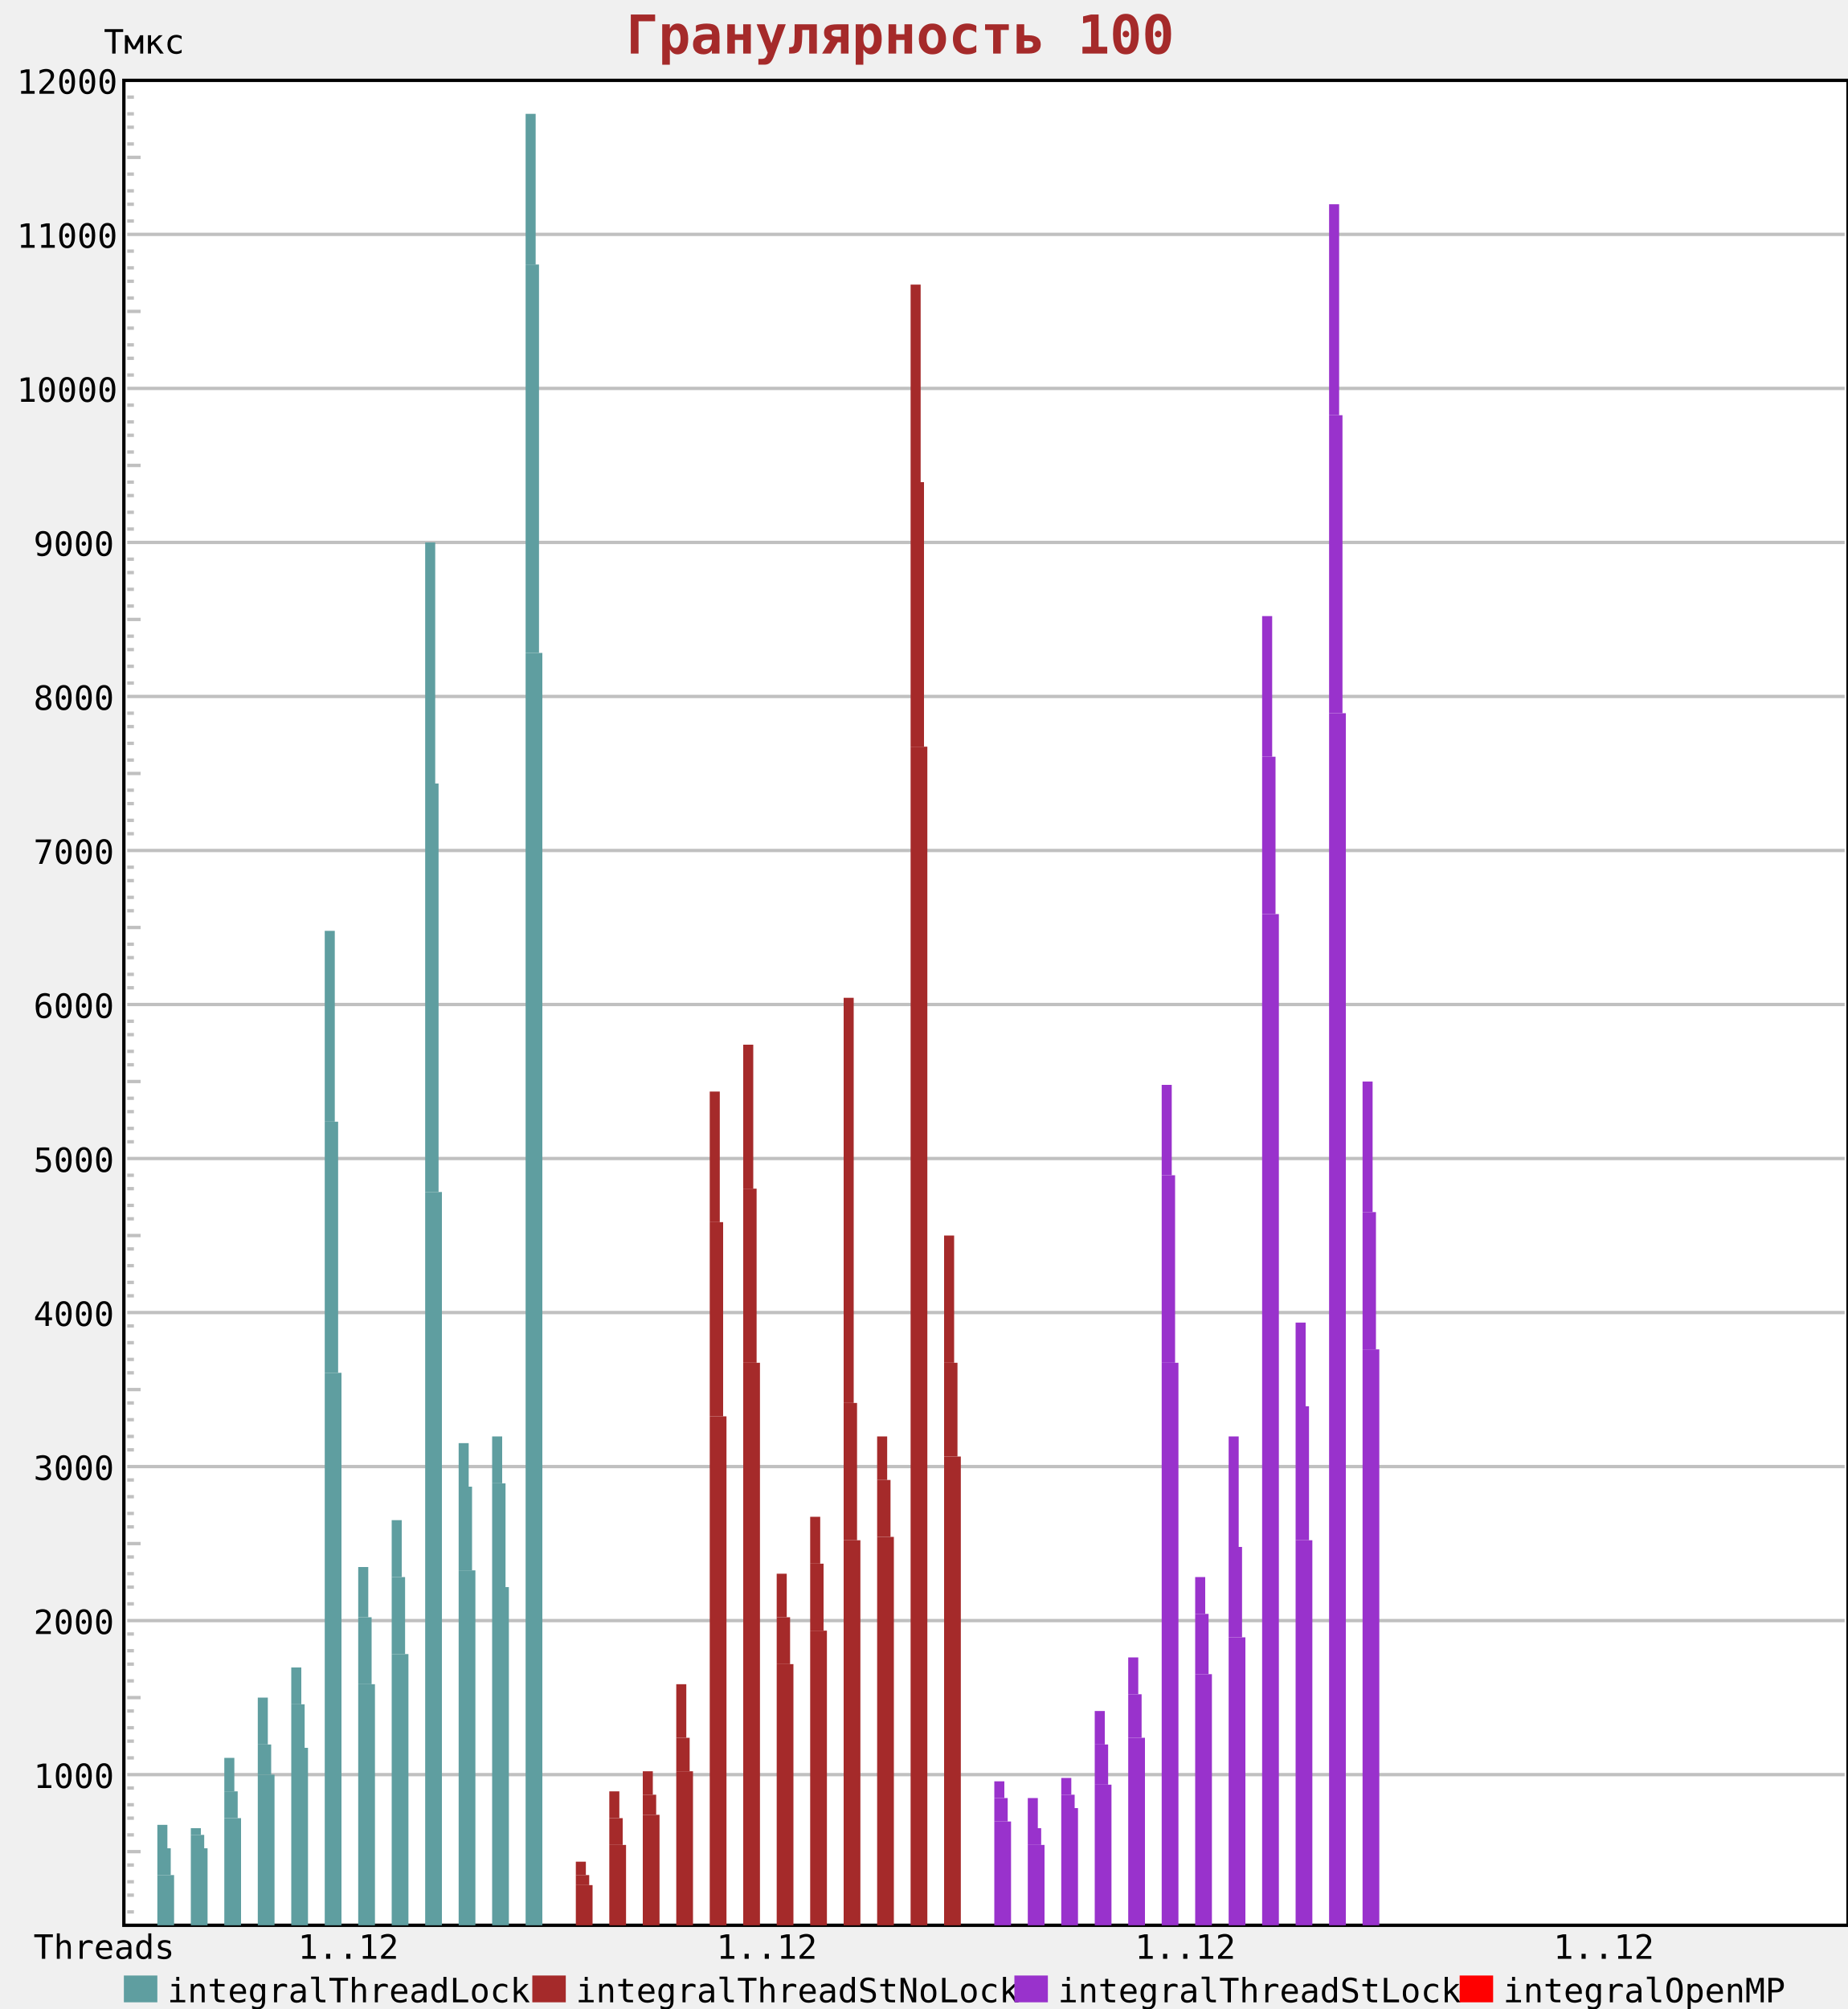
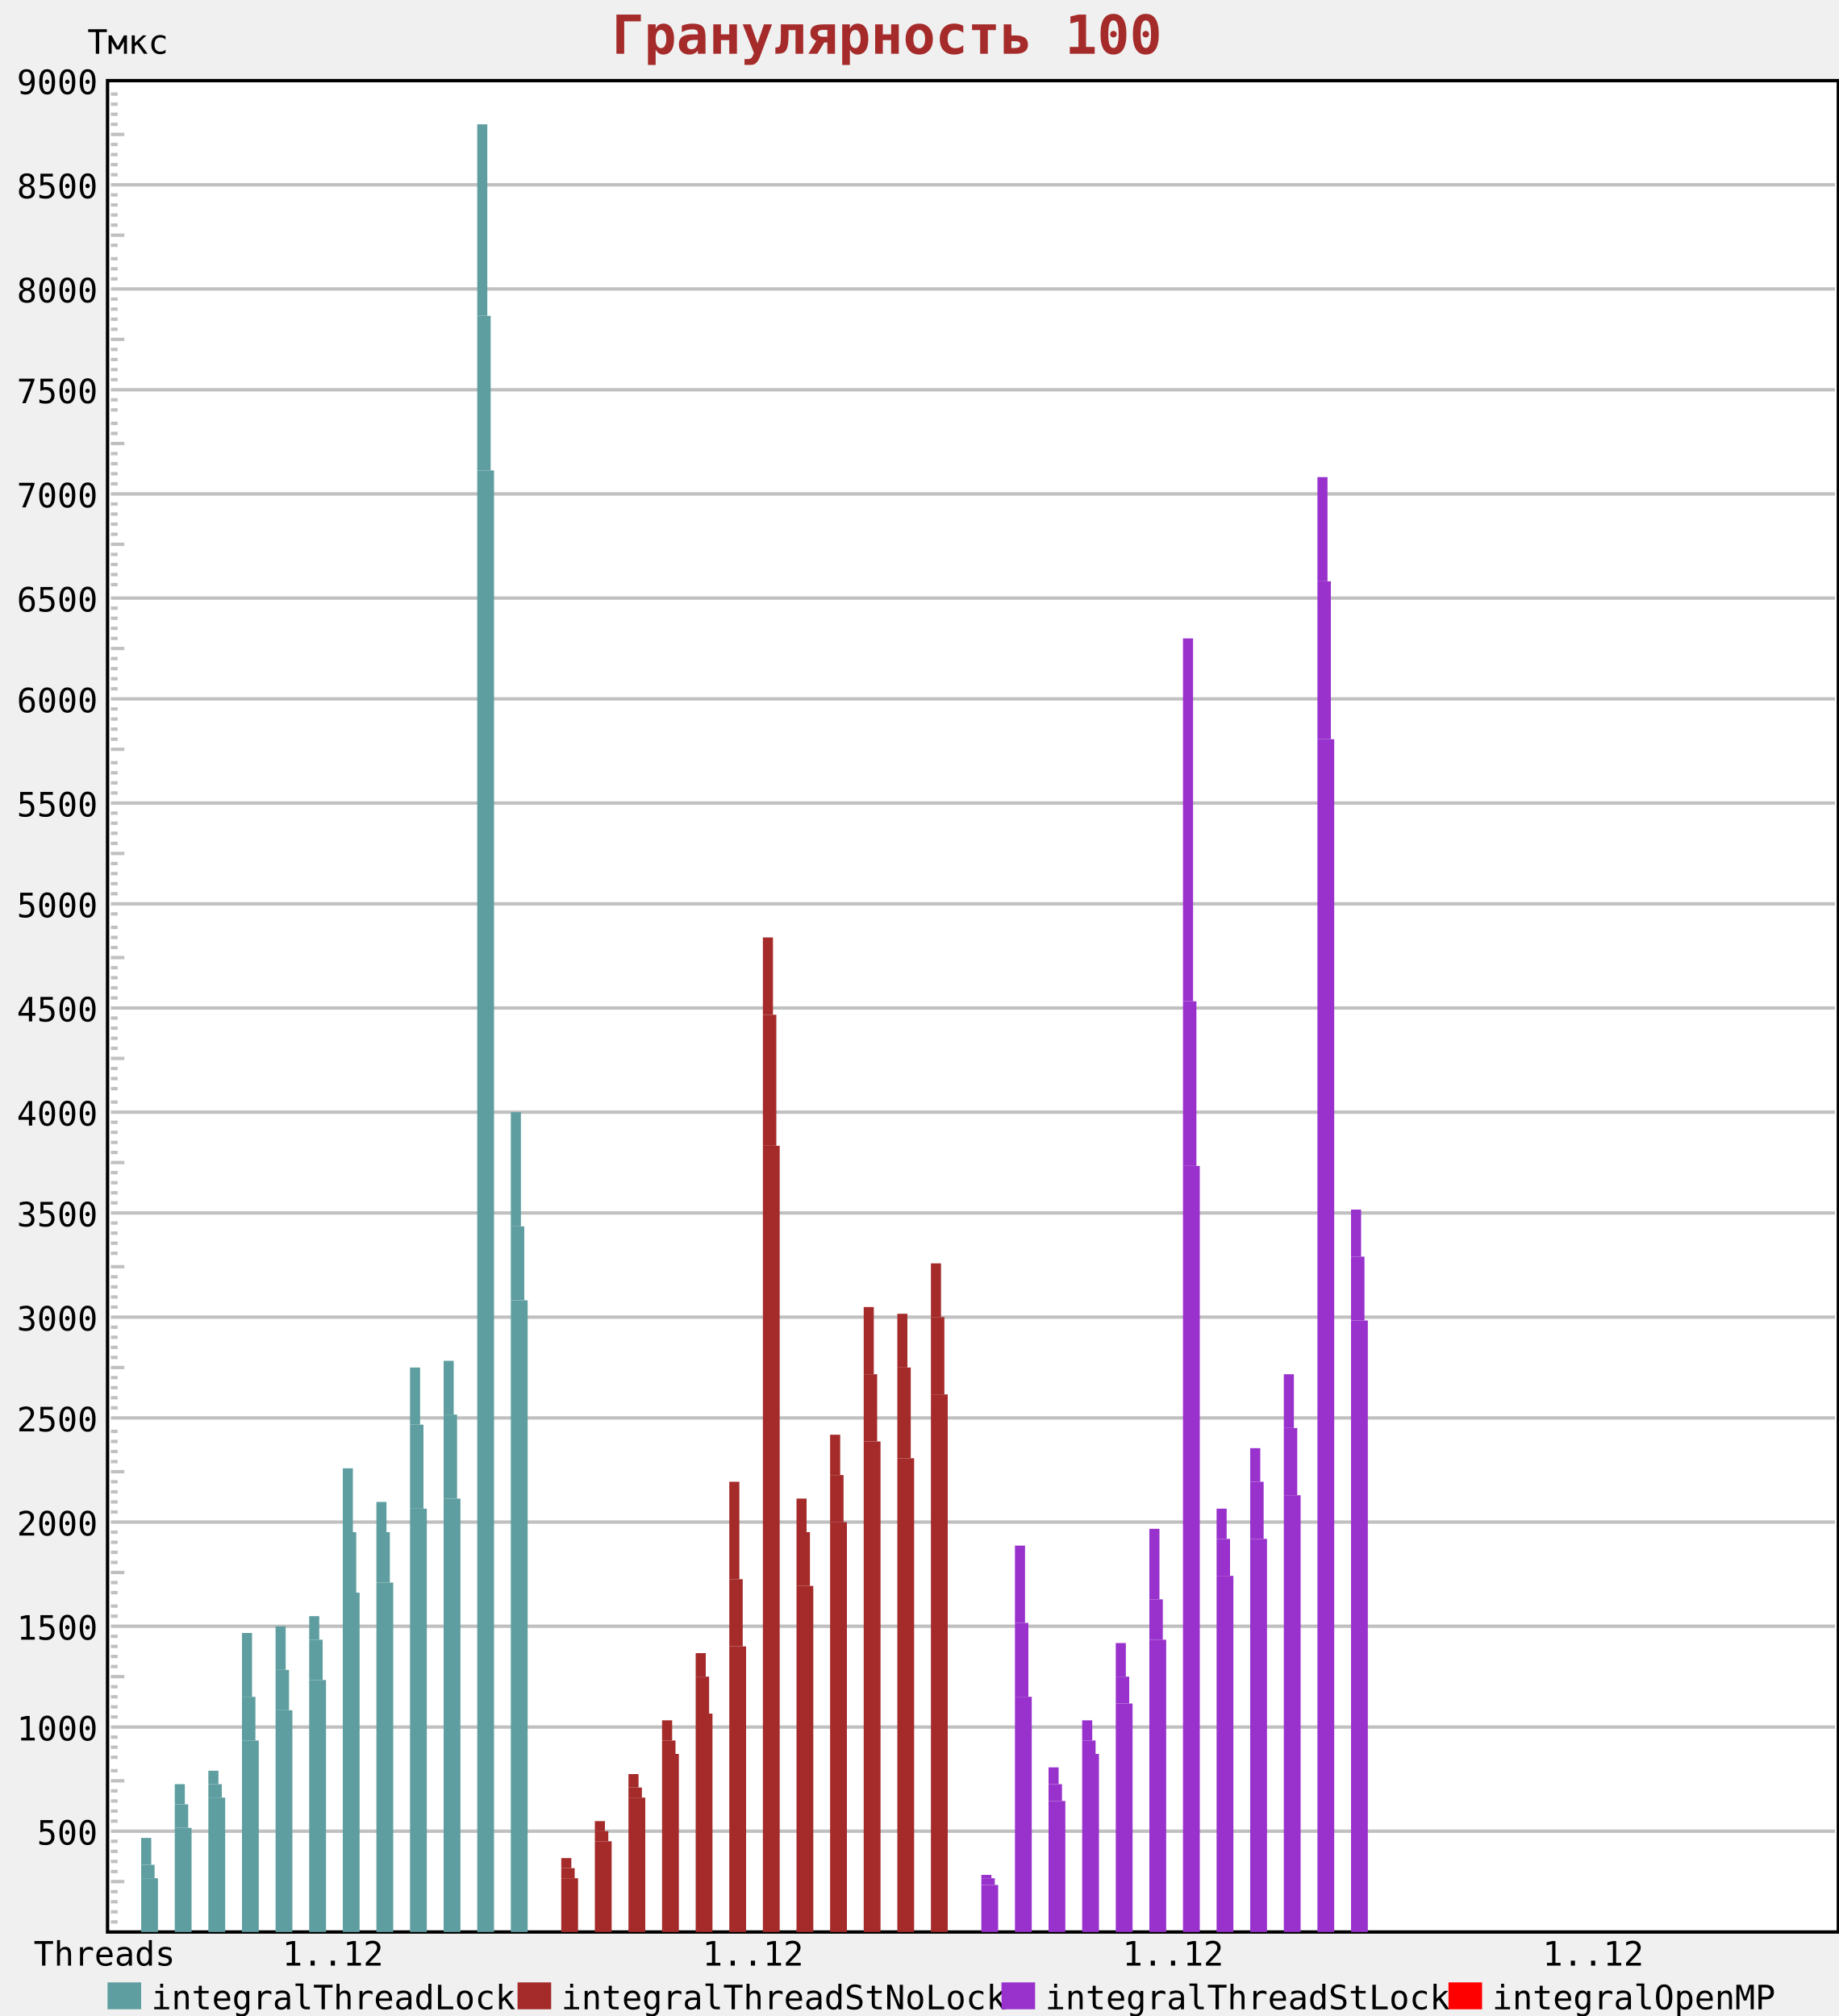
- <svg xmlns="http://www.w3.org/2000/svg" width="552" height="600" version="1.1">
-   <text x="187" y="16" font-family="monospace" font-size="16px" font-weight="bold" fill="brown">Гранулярность 100</text>
-   <text x="31" y="16" font-family="monospace" font-size="10px" font-weight="normal" fill="black">Tмкс</text>
+ <svg xmlns="http://www.w3.org/2000/svg" width="547" height="600" version="1.1">
+   <text x="182" y="16" font-family="monospace" font-size="16px" font-weight="bold" fill="brown">Гранулярность 100</text>
+   <text x="26" y="16" font-family="monospace" font-size="10px" font-weight="normal" fill="black">Tмкс</text>
  <text x="10" y="585" font-family="monospace" font-size="10px" font-weight="normal" fill="black">Threads</text>
-   <rect x="37" y="24" width="515" height="551" stroke="black" fill="white" />
-   <line x1="38" y1="571" x2="40" y2="571" stroke="silver" />
-   <line x1="38" y1="566" x2="40" y2="566" stroke="silver" />
-   <line x1="38" y1="562" x2="40" y2="562" stroke="silver" />
-   <line x1="38" y1="557" x2="40" y2="557" stroke="silver" />
-   <line x1="38" y1="553" x2="42" y2="553" stroke="silver" />
-   <line x1="38" y1="548" x2="40" y2="548" stroke="silver" />
-   <line x1="38" y1="543" x2="40" y2="543" stroke="silver" />
-   <line x1="38" y1="539" x2="40" y2="539" stroke="silver" />
-   <line x1="38" y1="534" x2="40" y2="534" stroke="silver" />
-   <line x1="38" y1="530" x2="551" y2="530" stroke="silver" />
-   <text x="10" y="534" font-family="monospace" font-size="10px" font-weight="normal" fill="black">1000</text>
-   <line x1="38" y1="525" x2="40" y2="525" stroke="silver" />
-   <line x1="38" y1="520" x2="40" y2="520" stroke="silver" />
-   <line x1="38" y1="516" x2="40" y2="516" stroke="silver" />
-   <line x1="38" y1="511" x2="40" y2="511" stroke="silver" />
-   <line x1="38" y1="507" x2="42" y2="507" stroke="silver" />
-   <line x1="38" y1="502" x2="40" y2="502" stroke="silver" />
-   <line x1="38" y1="497" x2="40" y2="497" stroke="silver" />
-   <line x1="38" y1="493" x2="40" y2="493" stroke="silver" />
-   <line x1="38" y1="488" x2="40" y2="488" stroke="silver" />
-   <line x1="38" y1="484" x2="551" y2="484" stroke="silver" />
-   <text x="10" y="488" font-family="monospace" font-size="10px" font-weight="normal" fill="black">2000</text>
-   <line x1="38" y1="479" x2="40" y2="479" stroke="silver" />
-   <line x1="38" y1="474" x2="40" y2="474" stroke="silver" />
-   <line x1="38" y1="470" x2="40" y2="470" stroke="silver" />
-   <line x1="38" y1="465" x2="40" y2="465" stroke="silver" />
-   <line x1="38" y1="461" x2="42" y2="461" stroke="silver" />
-   <line x1="38" y1="456" x2="40" y2="456" stroke="silver" />
-   <line x1="38" y1="452" x2="40" y2="452" stroke="silver" />
-   <line x1="38" y1="447" x2="40" y2="447" stroke="silver" />
-   <line x1="38" y1="442" x2="40" y2="442" stroke="silver" />
-   <line x1="38" y1="438" x2="551" y2="438" stroke="silver" />
-   <text x="10" y="442" font-family="monospace" font-size="10px" font-weight="normal" fill="black">3000</text>
-   <line x1="38" y1="433" x2="40" y2="433" stroke="silver" />
-   <line x1="38" y1="429" x2="40" y2="429" stroke="silver" />
-   <line x1="38" y1="424" x2="40" y2="424" stroke="silver" />
-   <line x1="38" y1="419" x2="40" y2="419" stroke="silver" />
-   <line x1="38" y1="415" x2="42" y2="415" stroke="silver" />
-   <line x1="38" y1="410" x2="40" y2="410" stroke="silver" />
-   <line x1="38" y1="406" x2="40" y2="406" stroke="silver" />
-   <line x1="38" y1="401" x2="40" y2="401" stroke="silver" />
-   <line x1="38" y1="396" x2="40" y2="396" stroke="silver" />
-   <line x1="38" y1="392" x2="551" y2="392" stroke="silver" />
-   <text x="10" y="396" font-family="monospace" font-size="10px" font-weight="normal" fill="black">4000</text>
-   <line x1="38" y1="387" x2="40" y2="387" stroke="silver" />
-   <line x1="38" y1="383" x2="40" y2="383" stroke="silver" />
-   <line x1="38" y1="378" x2="40" y2="378" stroke="silver" />
-   <line x1="38" y1="373" x2="40" y2="373" stroke="silver" />
-   <line x1="38" y1="369" x2="42" y2="369" stroke="silver" />
-   <line x1="38" y1="364" x2="40" y2="364" stroke="silver" />
-   <line x1="38" y1="360" x2="40" y2="360" stroke="silver" />
-   <line x1="38" y1="355" x2="40" y2="355" stroke="silver" />
-   <line x1="38" y1="351" x2="40" y2="351" stroke="silver" />
-   <line x1="38" y1="346" x2="551" y2="346" stroke="silver" />
-   <text x="10" y="350" font-family="monospace" font-size="10px" font-weight="normal" fill="black">5000</text>
-   <line x1="38" y1="341" x2="40" y2="341" stroke="silver" />
-   <line x1="38" y1="337" x2="40" y2="337" stroke="silver" />
-   <line x1="38" y1="332" x2="40" y2="332" stroke="silver" />
-   <line x1="38" y1="328" x2="40" y2="328" stroke="silver" />
-   <line x1="38" y1="323" x2="42" y2="323" stroke="silver" />
-   <line x1="38" y1="318" x2="40" y2="318" stroke="silver" />
-   <line x1="38" y1="314" x2="40" y2="314" stroke="silver" />
-   <line x1="38" y1="309" x2="40" y2="309" stroke="silver" />
-   <line x1="38" y1="305" x2="40" y2="305" stroke="silver" />
-   <line x1="38" y1="300" x2="551" y2="300" stroke="silver" />
-   <text x="10" y="304" font-family="monospace" font-size="10px" font-weight="normal" fill="black">6000</text>
-   <line x1="38" y1="295" x2="40" y2="295" stroke="silver" />
-   <line x1="38" y1="291" x2="40" y2="291" stroke="silver" />
-   <line x1="38" y1="286" x2="40" y2="286" stroke="silver" />
-   <line x1="38" y1="282" x2="40" y2="282" stroke="silver" />
-   <line x1="38" y1="277" x2="42" y2="277" stroke="silver" />
-   <line x1="38" y1="272" x2="40" y2="272" stroke="silver" />
-   <line x1="38" y1="268" x2="40" y2="268" stroke="silver" />
-   <line x1="38" y1="263" x2="40" y2="263" stroke="silver" />
-   <line x1="38" y1="259" x2="40" y2="259" stroke="silver" />
-   <line x1="38" y1="254" x2="551" y2="254" stroke="silver" />
-   <text x="10" y="258" font-family="monospace" font-size="10px" font-weight="normal" fill="black">7000</text>
-   <line x1="38" y1="249" x2="40" y2="249" stroke="silver" />
-   <line x1="38" y1="245" x2="40" y2="245" stroke="silver" />
-   <line x1="38" y1="240" x2="40" y2="240" stroke="silver" />
-   <line x1="38" y1="236" x2="40" y2="236" stroke="silver" />
-   <line x1="38" y1="231" x2="42" y2="231" stroke="silver" />
-   <line x1="38" y1="227" x2="40" y2="227" stroke="silver" />
-   <line x1="38" y1="222" x2="40" y2="222" stroke="silver" />
-   <line x1="38" y1="217" x2="40" y2="217" stroke="silver" />
-   <line x1="38" y1="213" x2="40" y2="213" stroke="silver" />
-   <line x1="38" y1="208" x2="551" y2="208" stroke="silver" />
-   <text x="10" y="212" font-family="monospace" font-size="10px" font-weight="normal" fill="black">8000</text>
-   <line x1="38" y1="204" x2="40" y2="204" stroke="silver" />
-   <line x1="38" y1="199" x2="40" y2="199" stroke="silver" />
-   <line x1="38" y1="194" x2="40" y2="194" stroke="silver" />
-   <line x1="38" y1="190" x2="40" y2="190" stroke="silver" />
-   <line x1="38" y1="185" x2="42" y2="185" stroke="silver" />
-   <line x1="38" y1="181" x2="40" y2="181" stroke="silver" />
-   <line x1="38" y1="176" x2="40" y2="176" stroke="silver" />
-   <line x1="38" y1="171" x2="40" y2="171" stroke="silver" />
-   <line x1="38" y1="167" x2="40" y2="167" stroke="silver" />
-   <line x1="38" y1="162" x2="551" y2="162" stroke="silver" />
-   <text x="10" y="166" font-family="monospace" font-size="10px" font-weight="normal" fill="black">9000</text>
-   <line x1="38" y1="158" x2="40" y2="158" stroke="silver" />
-   <line x1="38" y1="153" x2="40" y2="153" stroke="silver" />
-   <line x1="38" y1="148" x2="40" y2="148" stroke="silver" />
-   <line x1="38" y1="144" x2="40" y2="144" stroke="silver" />
-   <line x1="38" y1="139" x2="42" y2="139" stroke="silver" />
-   <line x1="38" y1="135" x2="40" y2="135" stroke="silver" />
-   <line x1="38" y1="130" x2="40" y2="130" stroke="silver" />
-   <line x1="38" y1="126" x2="40" y2="126" stroke="silver" />
-   <line x1="38" y1="121" x2="40" y2="121" stroke="silver" />
-   <line x1="38" y1="116" x2="551" y2="116" stroke="silver" />
-   <text x="5" y="120" font-family="monospace" font-size="10px" font-weight="normal" fill="black">10000</text>
-   <line x1="38" y1="112" x2="40" y2="112" stroke="silver" />
-   <line x1="38" y1="107" x2="40" y2="107" stroke="silver" />
-   <line x1="38" y1="103" x2="40" y2="103" stroke="silver" />
-   <line x1="38" y1="98" x2="40" y2="98" stroke="silver" />
-   <line x1="38" y1="93" x2="42" y2="93" stroke="silver" />
-   <line x1="38" y1="89" x2="40" y2="89" stroke="silver" />
-   <line x1="38" y1="84" x2="40" y2="84" stroke="silver" />
-   <line x1="38" y1="80" x2="40" y2="80" stroke="silver" />
-   <line x1="38" y1="75" x2="40" y2="75" stroke="silver" />
-   <line x1="38" y1="70" x2="551" y2="70" stroke="silver" />
-   <text x="5" y="74" font-family="monospace" font-size="10px" font-weight="normal" fill="black">11000</text>
-   <line x1="38" y1="66" x2="40" y2="66" stroke="silver" />
-   <line x1="38" y1="61" x2="40" y2="61" stroke="silver" />
-   <line x1="38" y1="57" x2="40" y2="57" stroke="silver" />
-   <line x1="38" y1="52" x2="40" y2="52" stroke="silver" />
-   <line x1="38" y1="47" x2="42" y2="47" stroke="silver" />
-   <line x1="38" y1="43" x2="40" y2="43" stroke="silver" />
-   <line x1="38" y1="38" x2="40" y2="38" stroke="silver" />
-   <line x1="38" y1="34" x2="40" y2="34" stroke="silver" />
-   <line x1="38" y1="29" x2="40" y2="29" stroke="silver" />
-   <text x="5" y="28" font-family="monospace" font-size="10px" font-weight="normal" fill="black">12000</text>
-   <rect x="47" y="560" width="5" height="15" fill="cadetblue" />
-   <rect x="47" y="552" width="4" height="8" fill="cadetblue" />
-   <rect x="47" y="545" width="3" height="7" fill="cadetblue" />
-   <rect x="57" y="552" width="5" height="23" fill="cadetblue" />
-   <rect x="57" y="548" width="4" height="4" fill="cadetblue" />
-   <rect x="57" y="546" width="3" height="2" fill="cadetblue" />
-   <rect x="67" y="543" width="5" height="32" fill="cadetblue" />
-   <rect x="67" y="535" width="4" height="8" fill="cadetblue" />
-   <rect x="67" y="525" width="3" height="10" fill="cadetblue" />
-   <rect x="77" y="530" width="5" height="45" fill="cadetblue" />
-   <rect x="77" y="521" width="4" height="9" fill="cadetblue" />
-   <rect x="77" y="507" width="3" height="14" fill="cadetblue" />
-   <rect x="87" y="522" width="5" height="53" fill="cadetblue" />
-   <rect x="87" y="509" width="4" height="13" fill="cadetblue" />
-   <rect x="87" y="498" width="3" height="11" fill="cadetblue" />
-   <rect x="97" y="410" width="5" height="165" fill="cadetblue" />
-   <rect x="97" y="335" width="4" height="75" fill="cadetblue" />
-   <rect x="97" y="278" width="3" height="57" fill="cadetblue" />
-   <rect x="107" y="503" width="5" height="72" fill="cadetblue" />
-   <rect x="107" y="483" width="4" height="20" fill="cadetblue" />
-   <rect x="107" y="468" width="3" height="15" fill="cadetblue" />
-   <rect x="117" y="494" width="5" height="81" fill="cadetblue" />
-   <rect x="117" y="471" width="4" height="23" fill="cadetblue" />
-   <rect x="117" y="454" width="3" height="17" fill="cadetblue" />
-   <rect x="127" y="356" width="5" height="219" fill="cadetblue" />
-   <rect x="127" y="234" width="4" height="122" fill="cadetblue" />
-   <rect x="127" y="162" width="3" height="72" fill="cadetblue" />
-   <rect x="137" y="469" width="5" height="106" fill="cadetblue" />
-   <rect x="137" y="444" width="4" height="25" fill="cadetblue" />
-   <rect x="137" y="431" width="3" height="13" fill="cadetblue" />
-   <rect x="147" y="474" width="5" height="101" fill="cadetblue" />
-   <rect x="147" y="443" width="4" height="31" fill="cadetblue" />
-   <rect x="147" y="429" width="3" height="14" fill="cadetblue" />
-   <rect x="157" y="195" width="5" height="380" fill="cadetblue" />
-   <rect x="157" y="79" width="4" height="116" fill="cadetblue" />
-   <rect x="157" y="34" width="3" height="45" fill="cadetblue" />
-   <text x="89" y="585" font-family="monospace" font-size="10px" font-weight="normal" fill="black">1..12</text>
-   <rect x="172" y="563" width="5" height="12" fill="brown" />
-   <rect x="172" y="560" width="4" height="3" fill="brown" />
-   <rect x="172" y="556" width="3" height="4" fill="brown" />
-   <rect x="182" y="551" width="5" height="24" fill="brown" />
-   <rect x="182" y="543" width="4" height="8" fill="brown" />
-   <rect x="182" y="535" width="3" height="8" fill="brown" />
-   <rect x="192" y="542" width="5" height="33" fill="brown" />
-   <rect x="192" y="536" width="4" height="6" fill="brown" />
-   <rect x="192" y="529" width="3" height="7" fill="brown" />
-   <rect x="202" y="529" width="5" height="46" fill="brown" />
-   <rect x="202" y="519" width="4" height="10" fill="brown" />
-   <rect x="202" y="503" width="3" height="16" fill="brown" />
-   <rect x="212" y="423" width="5" height="152" fill="brown" />
-   <rect x="212" y="365" width="4" height="58" fill="brown" />
-   <rect x="212" y="326" width="3" height="39" fill="brown" />
-   <rect x="222" y="407" width="5" height="168" fill="brown" />
-   <rect x="222" y="355" width="4" height="52" fill="brown" />
-   <rect x="222" y="312" width="3" height="43" fill="brown" />
-   <rect x="232" y="497" width="5" height="78" fill="brown" />
-   <rect x="232" y="483" width="4" height="14" fill="brown" />
-   <rect x="232" y="470" width="3" height="13" fill="brown" />
-   <rect x="242" y="487" width="5" height="88" fill="brown" />
-   <rect x="242" y="467" width="4" height="20" fill="brown" />
-   <rect x="242" y="453" width="3" height="14" fill="brown" />
-   <rect x="252" y="460" width="5" height="115" fill="brown" />
-   <rect x="252" y="419" width="4" height="41" fill="brown" />
-   <rect x="252" y="298" width="3" height="121" fill="brown" />
-   <rect x="262" y="459" width="5" height="116" fill="brown" />
-   <rect x="262" y="442" width="4" height="17" fill="brown" />
-   <rect x="262" y="429" width="3" height="13" fill="brown" />
-   <rect x="272" y="223" width="5" height="352" fill="brown" />
-   <rect x="272" y="144" width="4" height="79" fill="brown" />
-   <rect x="272" y="85" width="3" height="59" fill="brown" />
-   <rect x="282" y="435" width="5" height="140" fill="brown" />
-   <rect x="282" y="407" width="4" height="28" fill="brown" />
-   <rect x="282" y="369" width="3" height="38" fill="brown" />
-   <text x="214" y="585" font-family="monospace" font-size="10px" font-weight="normal" fill="black">1..12</text>
-   <rect x="297" y="544" width="5" height="31" fill="darkorchid" />
-   <rect x="297" y="537" width="4" height="7" fill="darkorchid" />
-   <rect x="297" y="532" width="3" height="5" fill="darkorchid" />
-   <rect x="307" y="551" width="5" height="24" fill="darkorchid" />
-   <rect x="307" y="546" width="4" height="5" fill="darkorchid" />
-   <rect x="307" y="537" width="3" height="9" fill="darkorchid" />
-   <rect x="317" y="540" width="5" height="35" fill="darkorchid" />
-   <rect x="317" y="536" width="4" height="4" fill="darkorchid" />
-   <rect x="317" y="531" width="3" height="5" fill="darkorchid" />
-   <rect x="327" y="533" width="5" height="42" fill="darkorchid" />
-   <rect x="327" y="521" width="4" height="12" fill="darkorchid" />
-   <rect x="327" y="511" width="3" height="10" fill="darkorchid" />
-   <rect x="337" y="519" width="5" height="56" fill="darkorchid" />
-   <rect x="337" y="506" width="4" height="13" fill="darkorchid" />
-   <rect x="337" y="495" width="3" height="11" fill="darkorchid" />
-   <rect x="347" y="407" width="5" height="168" fill="darkorchid" />
-   <rect x="347" y="351" width="4" height="56" fill="darkorchid" />
-   <rect x="347" y="324" width="3" height="27" fill="darkorchid" />
-   <rect x="357" y="500" width="5" height="75" fill="darkorchid" />
-   <rect x="357" y="482" width="4" height="18" fill="darkorchid" />
-   <rect x="357" y="471" width="3" height="11" fill="darkorchid" />
-   <rect x="367" y="489" width="5" height="86" fill="darkorchid" />
-   <rect x="367" y="462" width="4" height="27" fill="darkorchid" />
-   <rect x="367" y="429" width="3" height="33" fill="darkorchid" />
-   <rect x="377" y="273" width="5" height="302" fill="darkorchid" />
-   <rect x="377" y="226" width="4" height="47" fill="darkorchid" />
-   <rect x="377" y="184" width="3" height="42" fill="darkorchid" />
-   <rect x="387" y="460" width="5" height="115" fill="darkorchid" />
-   <rect x="387" y="420" width="4" height="40" fill="darkorchid" />
-   <rect x="387" y="395" width="3" height="25" fill="darkorchid" />
-   <rect x="397" y="213" width="5" height="362" fill="darkorchid" />
-   <rect x="397" y="124" width="4" height="89" fill="darkorchid" />
-   <rect x="397" y="61" width="3" height="63" fill="darkorchid" />
-   <rect x="407" y="403" width="5" height="172" fill="darkorchid" />
-   <rect x="407" y="362" width="4" height="41" fill="darkorchid" />
-   <rect x="407" y="323" width="3" height="39" fill="darkorchid" />
-   <text x="339" y="585" font-family="monospace" font-size="10px" font-weight="normal" fill="black">1..12</text>
-   <rect x="422" y="575" width="5" height="0" fill="red" />
-   <rect x="422" y="575" width="4" height="0" fill="red" />
-   <rect x="422" y="575" width="3" height="0" fill="red" />
-   <rect x="432" y="575" width="5" height="0" fill="red" />
-   <rect x="432" y="575" width="4" height="0" fill="red" />
-   <rect x="432" y="575" width="3" height="0" fill="red" />
-   <rect x="442" y="575" width="5" height="0" fill="red" />
-   <rect x="442" y="575" width="4" height="0" fill="red" />
-   <rect x="442" y="575" width="3" height="0" fill="red" />
-   <rect x="452" y="575" width="5" height="0" fill="red" />
-   <rect x="452" y="575" width="4" height="0" fill="red" />
-   <rect x="452" y="575" width="3" height="0" fill="red" />
-   <rect x="462" y="575" width="5" height="0" fill="red" />
-   <rect x="462" y="575" width="4" height="0" fill="red" />
-   <rect x="462" y="575" width="3" height="0" fill="red" />
-   <rect x="472" y="575" width="5" height="0" fill="red" />
-   <rect x="472" y="575" width="4" height="0" fill="red" />
-   <rect x="472" y="575" width="3" height="0" fill="red" />
-   <rect x="482" y="575" width="5" height="0" fill="red" />
-   <rect x="482" y="575" width="4" height="0" fill="red" />
-   <rect x="482" y="575" width="3" height="0" fill="red" />
-   <rect x="492" y="575" width="5" height="0" fill="red" />
-   <rect x="492" y="575" width="4" height="0" fill="red" />
-   <rect x="492" y="575" width="3" height="0" fill="red" />
-   <rect x="502" y="575" width="5" height="0" fill="red" />
-   <rect x="502" y="575" width="4" height="0" fill="red" />
-   <rect x="502" y="575" width="3" height="0" fill="red" />
-   <rect x="512" y="575" width="5" height="0" fill="red" />
-   <rect x="512" y="575" width="4" height="0" fill="red" />
-   <rect x="512" y="575" width="3" height="0" fill="red" />
-   <rect x="522" y="575" width="5" height="0" fill="red" />
-   <rect x="522" y="575" width="4" height="0" fill="red" />
-   <rect x="522" y="575" width="3" height="0" fill="red" />
-   <rect x="532" y="575" width="5" height="0" fill="red" />
-   <rect x="532" y="575" width="4" height="0" fill="red" />
-   <rect x="532" y="575" width="3" height="0" fill="red" />
-   <text x="464" y="585" font-family="monospace" font-size="10px" font-weight="normal" fill="black">1..12</text>
-   <rect x="37" y="590" width="10" height="8" fill="cadetblue" />
-   <text x="50" y="598" font-family="monospace" font-size="10px" font-weight="normal" fill="black">integralThreadLock</text>
-   <rect x="159" y="590" width="10" height="8" fill="brown" />
-   <text x="172" y="598" font-family="monospace" font-size="10px" font-weight="normal" fill="black">integralThreadStNoLock</text>
-   <rect x="303" y="590" width="10" height="8" fill="darkorchid" />
-   <text x="316" y="598" font-family="monospace" font-size="10px" font-weight="normal" fill="black">integralThreadStLock</text>
-   <rect x="436" y="590" width="10" height="8" fill="red" />
-   <text x="449" y="598" font-family="monospace" font-size="10px" font-weight="normal" fill="black">integralOpenMP</text>
+   <rect x="32" y="24" width="515" height="551" stroke="black" fill="white" />
+   <line x1="33" y1="572" x2="35" y2="572" stroke="silver" />
+   <line x1="33" y1="569" x2="35" y2="569" stroke="silver" />
+   <line x1="33" y1="566" x2="35" y2="566" stroke="silver" />
+   <line x1="33" y1="563" x2="35" y2="563" stroke="silver" />
+   <line x1="33" y1="560" x2="37" y2="560" stroke="silver" />
+   <line x1="33" y1="557" x2="35" y2="557" stroke="silver" />
+   <line x1="33" y1="554" x2="35" y2="554" stroke="silver" />
+   <line x1="33" y1="551" x2="35" y2="551" stroke="silver" />
+   <line x1="33" y1="548" x2="35" y2="548" stroke="silver" />
+   <line x1="33" y1="545" x2="546" y2="545" stroke="silver" />
+   <text x="11" y="549" font-family="monospace" font-size="10px" font-weight="normal" fill="black">500</text>
+   <line x1="33" y1="542" x2="35" y2="542" stroke="silver" />
+   <line x1="33" y1="539" x2="35" y2="539" stroke="silver" />
+   <line x1="33" y1="536" x2="35" y2="536" stroke="silver" />
+   <line x1="33" y1="533" x2="35" y2="533" stroke="silver" />
+   <line x1="33" y1="530" x2="37" y2="530" stroke="silver" />
+   <line x1="33" y1="527" x2="35" y2="527" stroke="silver" />
+   <line x1="33" y1="523" x2="35" y2="523" stroke="silver" />
+   <line x1="33" y1="520" x2="35" y2="520" stroke="silver" />
+   <line x1="33" y1="517" x2="35" y2="517" stroke="silver" />
+   <line x1="33" y1="514" x2="546" y2="514" stroke="silver" />
+   <text x="5" y="518" font-family="monospace" font-size="10px" font-weight="normal" fill="black">1000</text>
+   <line x1="33" y1="511" x2="35" y2="511" stroke="silver" />
+   <line x1="33" y1="508" x2="35" y2="508" stroke="silver" />
+   <line x1="33" y1="505" x2="35" y2="505" stroke="silver" />
+   <line x1="33" y1="502" x2="35" y2="502" stroke="silver" />
+   <line x1="33" y1="499" x2="37" y2="499" stroke="silver" />
+   <line x1="33" y1="496" x2="35" y2="496" stroke="silver" />
+   <line x1="33" y1="493" x2="35" y2="493" stroke="silver" />
+   <line x1="33" y1="490" x2="35" y2="490" stroke="silver" />
+   <line x1="33" y1="487" x2="35" y2="487" stroke="silver" />
+   <line x1="33" y1="484" x2="546" y2="484" stroke="silver" />
+   <text x="5" y="488" font-family="monospace" font-size="10px" font-weight="normal" fill="black">1500</text>
+   <line x1="33" y1="481" x2="35" y2="481" stroke="silver" />
+   <line x1="33" y1="478" x2="35" y2="478" stroke="silver" />
+   <line x1="33" y1="474" x2="35" y2="474" stroke="silver" />
+   <line x1="33" y1="471" x2="35" y2="471" stroke="silver" />
+   <line x1="33" y1="468" x2="37" y2="468" stroke="silver" />
+   <line x1="33" y1="465" x2="35" y2="465" stroke="silver" />
+   <line x1="33" y1="462" x2="35" y2="462" stroke="silver" />
+   <line x1="33" y1="459" x2="35" y2="459" stroke="silver" />
+   <line x1="33" y1="456" x2="35" y2="456" stroke="silver" />
+   <line x1="33" y1="453" x2="546" y2="453" stroke="silver" />
+   <text x="5" y="457" font-family="monospace" font-size="10px" font-weight="normal" fill="black">2000</text>
+   <line x1="33" y1="450" x2="35" y2="450" stroke="silver" />
+   <line x1="33" y1="447" x2="35" y2="447" stroke="silver" />
+   <line x1="33" y1="444" x2="35" y2="444" stroke="silver" />
+   <line x1="33" y1="441" x2="35" y2="441" stroke="silver" />
+   <line x1="33" y1="438" x2="37" y2="438" stroke="silver" />
+   <line x1="33" y1="435" x2="35" y2="435" stroke="silver" />
+   <line x1="33" y1="432" x2="35" y2="432" stroke="silver" />
+   <line x1="33" y1="429" x2="35" y2="429" stroke="silver" />
+   <line x1="33" y1="426" x2="35" y2="426" stroke="silver" />
+   <line x1="33" y1="422" x2="546" y2="422" stroke="silver" />
+   <text x="5" y="426" font-family="monospace" font-size="10px" font-weight="normal" fill="black">2500</text>
+   <line x1="33" y1="419" x2="35" y2="419" stroke="silver" />
+   <line x1="33" y1="416" x2="35" y2="416" stroke="silver" />
+   <line x1="33" y1="413" x2="35" y2="413" stroke="silver" />
+   <line x1="33" y1="410" x2="35" y2="410" stroke="silver" />
+   <line x1="33" y1="407" x2="37" y2="407" stroke="silver" />
+   <line x1="33" y1="404" x2="35" y2="404" stroke="silver" />
+   <line x1="33" y1="401" x2="35" y2="401" stroke="silver" />
+   <line x1="33" y1="398" x2="35" y2="398" stroke="silver" />
+   <line x1="33" y1="395" x2="35" y2="395" stroke="silver" />
+   <line x1="33" y1="392" x2="546" y2="392" stroke="silver" />
+   <text x="5" y="396" font-family="monospace" font-size="10px" font-weight="normal" fill="black">3000</text>
+   <line x1="33" y1="389" x2="35" y2="389" stroke="silver" />
+   <line x1="33" y1="386" x2="35" y2="386" stroke="silver" />
+   <line x1="33" y1="383" x2="35" y2="383" stroke="silver" />
+   <line x1="33" y1="380" x2="35" y2="380" stroke="silver" />
+   <line x1="33" y1="377" x2="37" y2="377" stroke="silver" />
+   <line x1="33" y1="373" x2="35" y2="373" stroke="silver" />
+   <line x1="33" y1="370" x2="35" y2="370" stroke="silver" />
+   <line x1="33" y1="367" x2="35" y2="367" stroke="silver" />
+   <line x1="33" y1="364" x2="35" y2="364" stroke="silver" />
+   <line x1="33" y1="361" x2="546" y2="361" stroke="silver" />
+   <text x="5" y="365" font-family="monospace" font-size="10px" font-weight="normal" fill="black">3500</text>
+   <line x1="33" y1="358" x2="35" y2="358" stroke="silver" />
+   <line x1="33" y1="355" x2="35" y2="355" stroke="silver" />
+   <line x1="33" y1="352" x2="35" y2="352" stroke="silver" />
+   <line x1="33" y1="349" x2="35" y2="349" stroke="silver" />
+   <line x1="33" y1="346" x2="37" y2="346" stroke="silver" />
+   <line x1="33" y1="343" x2="35" y2="343" stroke="silver" />
+   <line x1="33" y1="340" x2="35" y2="340" stroke="silver" />
+   <line x1="33" y1="337" x2="35" y2="337" stroke="silver" />
+   <line x1="33" y1="334" x2="35" y2="334" stroke="silver" />
+   <line x1="33" y1="331" x2="546" y2="331" stroke="silver" />
+   <text x="5" y="335" font-family="monospace" font-size="10px" font-weight="normal" fill="black">4000</text>
+   <line x1="33" y1="328" x2="35" y2="328" stroke="silver" />
+   <line x1="33" y1="324" x2="35" y2="324" stroke="silver" />
+   <line x1="33" y1="321" x2="35" y2="321" stroke="silver" />
+   <line x1="33" y1="318" x2="35" y2="318" stroke="silver" />
+   <line x1="33" y1="315" x2="37" y2="315" stroke="silver" />
+   <line x1="33" y1="312" x2="35" y2="312" stroke="silver" />
+   <line x1="33" y1="309" x2="35" y2="309" stroke="silver" />
+   <line x1="33" y1="306" x2="35" y2="306" stroke="silver" />
+   <line x1="33" y1="303" x2="35" y2="303" stroke="silver" />
+   <line x1="33" y1="300" x2="546" y2="300" stroke="silver" />
+   <text x="5" y="304" font-family="monospace" font-size="10px" font-weight="normal" fill="black">4500</text>
+   <line x1="33" y1="297" x2="35" y2="297" stroke="silver" />
+   <line x1="33" y1="294" x2="35" y2="294" stroke="silver" />
+   <line x1="33" y1="291" x2="35" y2="291" stroke="silver" />
+   <line x1="33" y1="288" x2="35" y2="288" stroke="silver" />
+   <line x1="33" y1="285" x2="37" y2="285" stroke="silver" />
+   <line x1="33" y1="282" x2="35" y2="282" stroke="silver" />
+   <line x1="33" y1="279" x2="35" y2="279" stroke="silver" />
+   <line x1="33" y1="276" x2="35" y2="276" stroke="silver" />
+   <line x1="33" y1="272" x2="35" y2="272" stroke="silver" />
+   <line x1="33" y1="269" x2="546" y2="269" stroke="silver" />
+   <text x="5" y="273" font-family="monospace" font-size="10px" font-weight="normal" fill="black">5000</text>
+   <line x1="33" y1="266" x2="35" y2="266" stroke="silver" />
+   <line x1="33" y1="263" x2="35" y2="263" stroke="silver" />
+   <line x1="33" y1="260" x2="35" y2="260" stroke="silver" />
+   <line x1="33" y1="257" x2="35" y2="257" stroke="silver" />
+   <line x1="33" y1="254" x2="37" y2="254" stroke="silver" />
+   <line x1="33" y1="251" x2="35" y2="251" stroke="silver" />
+   <line x1="33" y1="248" x2="35" y2="248" stroke="silver" />
+   <line x1="33" y1="245" x2="35" y2="245" stroke="silver" />
+   <line x1="33" y1="242" x2="35" y2="242" stroke="silver" />
+   <line x1="33" y1="239" x2="546" y2="239" stroke="silver" />
+   <text x="5" y="243" font-family="monospace" font-size="10px" font-weight="normal" fill="black">5500</text>
+   <line x1="33" y1="236" x2="35" y2="236" stroke="silver" />
+   <line x1="33" y1="233" x2="35" y2="233" stroke="silver" />
+   <line x1="33" y1="230" x2="35" y2="230" stroke="silver" />
+   <line x1="33" y1="227" x2="35" y2="227" stroke="silver" />
+   <line x1="33" y1="223" x2="37" y2="223" stroke="silver" />
+   <line x1="33" y1="220" x2="35" y2="220" stroke="silver" />
+   <line x1="33" y1="217" x2="35" y2="217" stroke="silver" />
+   <line x1="33" y1="214" x2="35" y2="214" stroke="silver" />
+   <line x1="33" y1="211" x2="35" y2="211" stroke="silver" />
+   <line x1="33" y1="208" x2="546" y2="208" stroke="silver" />
+   <text x="5" y="212" font-family="monospace" font-size="10px" font-weight="normal" fill="black">6000</text>
+   <line x1="33" y1="205" x2="35" y2="205" stroke="silver" />
+   <line x1="33" y1="202" x2="35" y2="202" stroke="silver" />
+   <line x1="33" y1="199" x2="35" y2="199" stroke="silver" />
+   <line x1="33" y1="196" x2="35" y2="196" stroke="silver" />
+   <line x1="33" y1="193" x2="37" y2="193" stroke="silver" />
+   <line x1="33" y1="190" x2="35" y2="190" stroke="silver" />
+   <line x1="33" y1="187" x2="35" y2="187" stroke="silver" />
+   <line x1="33" y1="184" x2="35" y2="184" stroke="silver" />
+   <line x1="33" y1="181" x2="35" y2="181" stroke="silver" />
+   <line x1="33" y1="178" x2="546" y2="178" stroke="silver" />
+   <text x="5" y="182" font-family="monospace" font-size="10px" font-weight="normal" fill="black">6500</text>
+   <line x1="33" y1="174" x2="35" y2="174" stroke="silver" />
+   <line x1="33" y1="171" x2="35" y2="171" stroke="silver" />
+   <line x1="33" y1="168" x2="35" y2="168" stroke="silver" />
+   <line x1="33" y1="165" x2="35" y2="165" stroke="silver" />
+   <line x1="33" y1="162" x2="37" y2="162" stroke="silver" />
+   <line x1="33" y1="159" x2="35" y2="159" stroke="silver" />
+   <line x1="33" y1="156" x2="35" y2="156" stroke="silver" />
+   <line x1="33" y1="153" x2="35" y2="153" stroke="silver" />
+   <line x1="33" y1="150" x2="35" y2="150" stroke="silver" />
+   <line x1="33" y1="147" x2="546" y2="147" stroke="silver" />
+   <text x="5" y="151" font-family="monospace" font-size="10px" font-weight="normal" fill="black">7000</text>
+   <line x1="33" y1="144" x2="35" y2="144" stroke="silver" />
+   <line x1="33" y1="141" x2="35" y2="141" stroke="silver" />
+   <line x1="33" y1="138" x2="35" y2="138" stroke="silver" />
+   <line x1="33" y1="135" x2="35" y2="135" stroke="silver" />
+   <line x1="33" y1="132" x2="37" y2="132" stroke="silver" />
+   <line x1="33" y1="129" x2="35" y2="129" stroke="silver" />
+   <line x1="33" y1="126" x2="35" y2="126" stroke="silver" />
+   <line x1="33" y1="122" x2="35" y2="122" stroke="silver" />
+   <line x1="33" y1="119" x2="35" y2="119" stroke="silver" />
+   <line x1="33" y1="116" x2="546" y2="116" stroke="silver" />
+   <text x="5" y="120" font-family="monospace" font-size="10px" font-weight="normal" fill="black">7500</text>
+   <line x1="33" y1="113" x2="35" y2="113" stroke="silver" />
+   <line x1="33" y1="110" x2="35" y2="110" stroke="silver" />
+   <line x1="33" y1="107" x2="35" y2="107" stroke="silver" />
+   <line x1="33" y1="104" x2="35" y2="104" stroke="silver" />
+   <line x1="33" y1="101" x2="37" y2="101" stroke="silver" />
+   <line x1="33" y1="98" x2="35" y2="98" stroke="silver" />
+   <line x1="33" y1="95" x2="35" y2="95" stroke="silver" />
+   <line x1="33" y1="92" x2="35" y2="92" stroke="silver" />
+   <line x1="33" y1="89" x2="35" y2="89" stroke="silver" />
+   <line x1="33" y1="86" x2="546" y2="86" stroke="silver" />
+   <text x="5" y="90" font-family="monospace" font-size="10px" font-weight="normal" fill="black">8000</text>
+   <line x1="33" y1="83" x2="35" y2="83" stroke="silver" />
+   <line x1="33" y1="80" x2="35" y2="80" stroke="silver" />
+   <line x1="33" y1="77" x2="35" y2="77" stroke="silver" />
+   <line x1="33" y1="73" x2="35" y2="73" stroke="silver" />
+   <line x1="33" y1="70" x2="37" y2="70" stroke="silver" />
+   <line x1="33" y1="67" x2="35" y2="67" stroke="silver" />
+   <line x1="33" y1="64" x2="35" y2="64" stroke="silver" />
+   <line x1="33" y1="61" x2="35" y2="61" stroke="silver" />
+   <line x1="33" y1="58" x2="35" y2="58" stroke="silver" />
+   <line x1="33" y1="55" x2="546" y2="55" stroke="silver" />
+   <text x="5" y="59" font-family="monospace" font-size="10px" font-weight="normal" fill="black">8500</text>
+   <line x1="33" y1="52" x2="35" y2="52" stroke="silver" />
+   <line x1="33" y1="49" x2="35" y2="49" stroke="silver" />
+   <line x1="33" y1="46" x2="35" y2="46" stroke="silver" />
+   <line x1="33" y1="43" x2="35" y2="43" stroke="silver" />
+   <line x1="33" y1="40" x2="37" y2="40" stroke="silver" />
+   <line x1="33" y1="37" x2="35" y2="37" stroke="silver" />
+   <line x1="33" y1="34" x2="35" y2="34" stroke="silver" />
+   <line x1="33" y1="31" x2="35" y2="31" stroke="silver" />
+   <line x1="33" y1="28" x2="35" y2="28" stroke="silver" />
+   <text x="5" y="28" font-family="monospace" font-size="10px" font-weight="normal" fill="black">9000</text>
+   <rect x="42" y="559" width="5" height="16" fill="cadetblue" />
+   <rect x="42" y="555" width="4" height="4" fill="cadetblue" />
+   <rect x="42" y="547" width="3" height="8" fill="cadetblue" />
+   <rect x="52" y="544" width="5" height="31" fill="cadetblue" />
+   <rect x="52" y="537" width="4" height="7" fill="cadetblue" />
+   <rect x="52" y="531" width="3" height="6" fill="cadetblue" />
+   <rect x="62" y="535" width="5" height="40" fill="cadetblue" />
+   <rect x="62" y="531" width="4" height="4" fill="cadetblue" />
+   <rect x="62" y="527" width="3" height="4" fill="cadetblue" />
+   <rect x="72" y="518" width="5" height="57" fill="cadetblue" />
+   <rect x="72" y="505" width="4" height="13" fill="cadetblue" />
+   <rect x="72" y="486" width="3" height="19" fill="cadetblue" />
+   <rect x="82" y="509" width="5" height="66" fill="cadetblue" />
+   <rect x="82" y="497" width="4" height="12" fill="cadetblue" />
+   <rect x="82" y="484" width="3" height="13" fill="cadetblue" />
+   <rect x="92" y="500" width="5" height="75" fill="cadetblue" />
+   <rect x="92" y="488" width="4" height="12" fill="cadetblue" />
+   <rect x="92" y="481" width="3" height="7" fill="cadetblue" />
+   <rect x="102" y="474" width="5" height="101" fill="cadetblue" />
+   <rect x="102" y="456" width="4" height="18" fill="cadetblue" />
+   <rect x="102" y="437" width="3" height="19" fill="cadetblue" />
+   <rect x="112" y="471" width="5" height="104" fill="cadetblue" />
+   <rect x="112" y="456" width="4" height="15" fill="cadetblue" />
+   <rect x="112" y="447" width="3" height="9" fill="cadetblue" />
+   <rect x="122" y="449" width="5" height="126" fill="cadetblue" />
+   <rect x="122" y="424" width="4" height="25" fill="cadetblue" />
+   <rect x="122" y="407" width="3" height="17" fill="cadetblue" />
+   <rect x="132" y="446" width="5" height="129" fill="cadetblue" />
+   <rect x="132" y="421" width="4" height="25" fill="cadetblue" />
+   <rect x="132" y="405" width="3" height="16" fill="cadetblue" />
+   <rect x="142" y="140" width="5" height="435" fill="cadetblue" />
+   <rect x="142" y="94" width="4" height="46" fill="cadetblue" />
+   <rect x="142" y="37" width="3" height="57" fill="cadetblue" />
+   <rect x="152" y="387" width="5" height="188" fill="cadetblue" />
+   <rect x="152" y="365" width="4" height="22" fill="cadetblue" />
+   <rect x="152" y="331" width="3" height="34" fill="cadetblue" />
+   <text x="84" y="585" font-family="monospace" font-size="10px" font-weight="normal" fill="black">1..12</text>
+   <rect x="167" y="559" width="5" height="16" fill="brown" />
+   <rect x="167" y="556" width="4" height="3" fill="brown" />
+   <rect x="167" y="553" width="3" height="3" fill="brown" />
+   <rect x="177" y="548" width="5" height="27" fill="brown" />
+   <rect x="177" y="545" width="4" height="3" fill="brown" />
+   <rect x="177" y="542" width="3" height="3" fill="brown" />
+   <rect x="187" y="535" width="5" height="40" fill="brown" />
+   <rect x="187" y="532" width="4" height="3" fill="brown" />
+   <rect x="187" y="528" width="3" height="4" fill="brown" />
+   <rect x="197" y="522" width="5" height="53" fill="brown" />
+   <rect x="197" y="518" width="4" height="4" fill="brown" />
+   <rect x="197" y="512" width="3" height="6" fill="brown" />
+   <rect x="207" y="510" width="5" height="65" fill="brown" />
+   <rect x="207" y="499" width="4" height="11" fill="brown" />
+   <rect x="207" y="492" width="3" height="7" fill="brown" />
+   <rect x="217" y="490" width="5" height="85" fill="brown" />
+   <rect x="217" y="470" width="4" height="20" fill="brown" />
+   <rect x="217" y="441" width="3" height="29" fill="brown" />
+   <rect x="227" y="341" width="5" height="234" fill="brown" />
+   <rect x="227" y="302" width="4" height="39" fill="brown" />
+   <rect x="227" y="279" width="3" height="23" fill="brown" />
+   <rect x="237" y="472" width="5" height="103" fill="brown" />
+   <rect x="237" y="456" width="4" height="16" fill="brown" />
+   <rect x="237" y="446" width="3" height="10" fill="brown" />
+   <rect x="247" y="453" width="5" height="122" fill="brown" />
+   <rect x="247" y="439" width="4" height="14" fill="brown" />
+   <rect x="247" y="427" width="3" height="12" fill="brown" />
+   <rect x="257" y="429" width="5" height="146" fill="brown" />
+   <rect x="257" y="409" width="4" height="20" fill="brown" />
+   <rect x="257" y="389" width="3" height="20" fill="brown" />
+   <rect x="267" y="434" width="5" height="141" fill="brown" />
+   <rect x="267" y="407" width="4" height="27" fill="brown" />
+   <rect x="267" y="391" width="3" height="16" fill="brown" />
+   <rect x="277" y="415" width="5" height="160" fill="brown" />
+   <rect x="277" y="392" width="4" height="23" fill="brown" />
+   <rect x="277" y="376" width="3" height="16" fill="brown" />
+   <text x="209" y="585" font-family="monospace" font-size="10px" font-weight="normal" fill="black">1..12</text>
+   <rect x="292" y="561" width="5" height="14" fill="darkorchid" />
+   <rect x="292" y="559" width="4" height="2" fill="darkorchid" />
+   <rect x="292" y="558" width="3" height="1" fill="darkorchid" />
+   <rect x="302" y="505" width="5" height="70" fill="darkorchid" />
+   <rect x="302" y="483" width="4" height="22" fill="darkorchid" />
+   <rect x="302" y="460" width="3" height="23" fill="darkorchid" />
+   <rect x="312" y="536" width="5" height="39" fill="darkorchid" />
+   <rect x="312" y="531" width="4" height="5" fill="darkorchid" />
+   <rect x="312" y="526" width="3" height="5" fill="darkorchid" />
+   <rect x="322" y="522" width="5" height="53" fill="darkorchid" />
+   <rect x="322" y="518" width="4" height="4" fill="darkorchid" />
+   <rect x="322" y="512" width="3" height="6" fill="darkorchid" />
+   <rect x="332" y="507" width="5" height="68" fill="darkorchid" />
+   <rect x="332" y="499" width="4" height="8" fill="darkorchid" />
+   <rect x="332" y="489" width="3" height="10" fill="darkorchid" />
+   <rect x="342" y="488" width="5" height="87" fill="darkorchid" />
+   <rect x="342" y="476" width="4" height="12" fill="darkorchid" />
+   <rect x="342" y="455" width="3" height="21" fill="darkorchid" />
+   <rect x="352" y="347" width="5" height="228" fill="darkorchid" />
+   <rect x="352" y="298" width="4" height="49" fill="darkorchid" />
+   <rect x="352" y="190" width="3" height="108" fill="darkorchid" />
+   <rect x="362" y="469" width="5" height="106" fill="darkorchid" />
+   <rect x="362" y="458" width="4" height="11" fill="darkorchid" />
+   <rect x="362" y="449" width="3" height="9" fill="darkorchid" />
+   <rect x="372" y="458" width="5" height="117" fill="darkorchid" />
+   <rect x="372" y="441" width="4" height="17" fill="darkorchid" />
+   <rect x="372" y="431" width="3" height="10" fill="darkorchid" />
+   <rect x="382" y="445" width="5" height="130" fill="darkorchid" />
+   <rect x="382" y="425" width="4" height="20" fill="darkorchid" />
+   <rect x="382" y="409" width="3" height="16" fill="darkorchid" />
+   <rect x="392" y="220" width="5" height="355" fill="darkorchid" />
+   <rect x="392" y="173" width="4" height="47" fill="darkorchid" />
+   <rect x="392" y="142" width="3" height="31" fill="darkorchid" />
+   <rect x="402" y="393" width="5" height="182" fill="darkorchid" />
+   <rect x="402" y="374" width="4" height="19" fill="darkorchid" />
+   <rect x="402" y="360" width="3" height="14" fill="darkorchid" />
+   <text x="334" y="585" font-family="monospace" font-size="10px" font-weight="normal" fill="black">1..12</text>
+   <rect x="417" y="575" width="5" height="0" fill="red" />
+   <rect x="417" y="575" width="4" height="0" fill="red" />
+   <rect x="417" y="575" width="3" height="0" fill="red" />
+   <rect x="427" y="575" width="5" height="0" fill="red" />
+   <rect x="427" y="575" width="4" height="0" fill="red" />
+   <rect x="427" y="575" width="3" height="0" fill="red" />
+   <rect x="437" y="575" width="5" height="0" fill="red" />
+   <rect x="437" y="575" width="4" height="0" fill="red" />
+   <rect x="437" y="575" width="3" height="0" fill="red" />
+   <rect x="447" y="575" width="5" height="0" fill="red" />
+   <rect x="447" y="575" width="4" height="0" fill="red" />
+   <rect x="447" y="575" width="3" height="0" fill="red" />
+   <rect x="457" y="575" width="5" height="0" fill="red" />
+   <rect x="457" y="575" width="4" height="0" fill="red" />
+   <rect x="457" y="575" width="3" height="0" fill="red" />
+   <rect x="467" y="575" width="5" height="0" fill="red" />
+   <rect x="467" y="575" width="4" height="0" fill="red" />
+   <rect x="467" y="575" width="3" height="0" fill="red" />
+   <rect x="477" y="575" width="5" height="0" fill="red" />
+   <rect x="477" y="575" width="4" height="0" fill="red" />
+   <rect x="477" y="575" width="3" height="0" fill="red" />
+   <rect x="487" y="575" width="5" height="0" fill="red" />
+   <rect x="487" y="575" width="4" height="0" fill="red" />
+   <rect x="487" y="575" width="3" height="0" fill="red" />
+   <rect x="497" y="575" width="5" height="0" fill="red" />
+   <rect x="497" y="575" width="4" height="0" fill="red" />
+   <rect x="497" y="575" width="3" height="0" fill="red" />
+   <rect x="507" y="575" width="5" height="0" fill="red" />
+   <rect x="507" y="575" width="4" height="0" fill="red" />
+   <rect x="507" y="575" width="3" height="0" fill="red" />
+   <rect x="517" y="575" width="5" height="0" fill="red" />
+   <rect x="517" y="575" width="4" height="0" fill="red" />
+   <rect x="517" y="575" width="3" height="0" fill="red" />
+   <rect x="527" y="575" width="5" height="0" fill="red" />
+   <rect x="527" y="575" width="4" height="0" fill="red" />
+   <rect x="527" y="575" width="3" height="0" fill="red" />
+   <text x="459" y="585" font-family="monospace" font-size="10px" font-weight="normal" fill="black">1..12</text>
+   <rect x="32" y="590" width="10" height="8" fill="cadetblue" />
+   <text x="45" y="598" font-family="monospace" font-size="10px" font-weight="normal" fill="black">integralThreadLock</text>
+   <rect x="154" y="590" width="10" height="8" fill="brown" />
+   <text x="167" y="598" font-family="monospace" font-size="10px" font-weight="normal" fill="black">integralThreadStNoLock</text>
+   <rect x="298" y="590" width="10" height="8" fill="darkorchid" />
+   <text x="311" y="598" font-family="monospace" font-size="10px" font-weight="normal" fill="black">integralThreadStLock</text>
+   <rect x="431" y="590" width="10" height="8" fill="red" />
+   <text x="444" y="598" font-family="monospace" font-size="10px" font-weight="normal" fill="black">integralOpenMP</text>
</svg>
